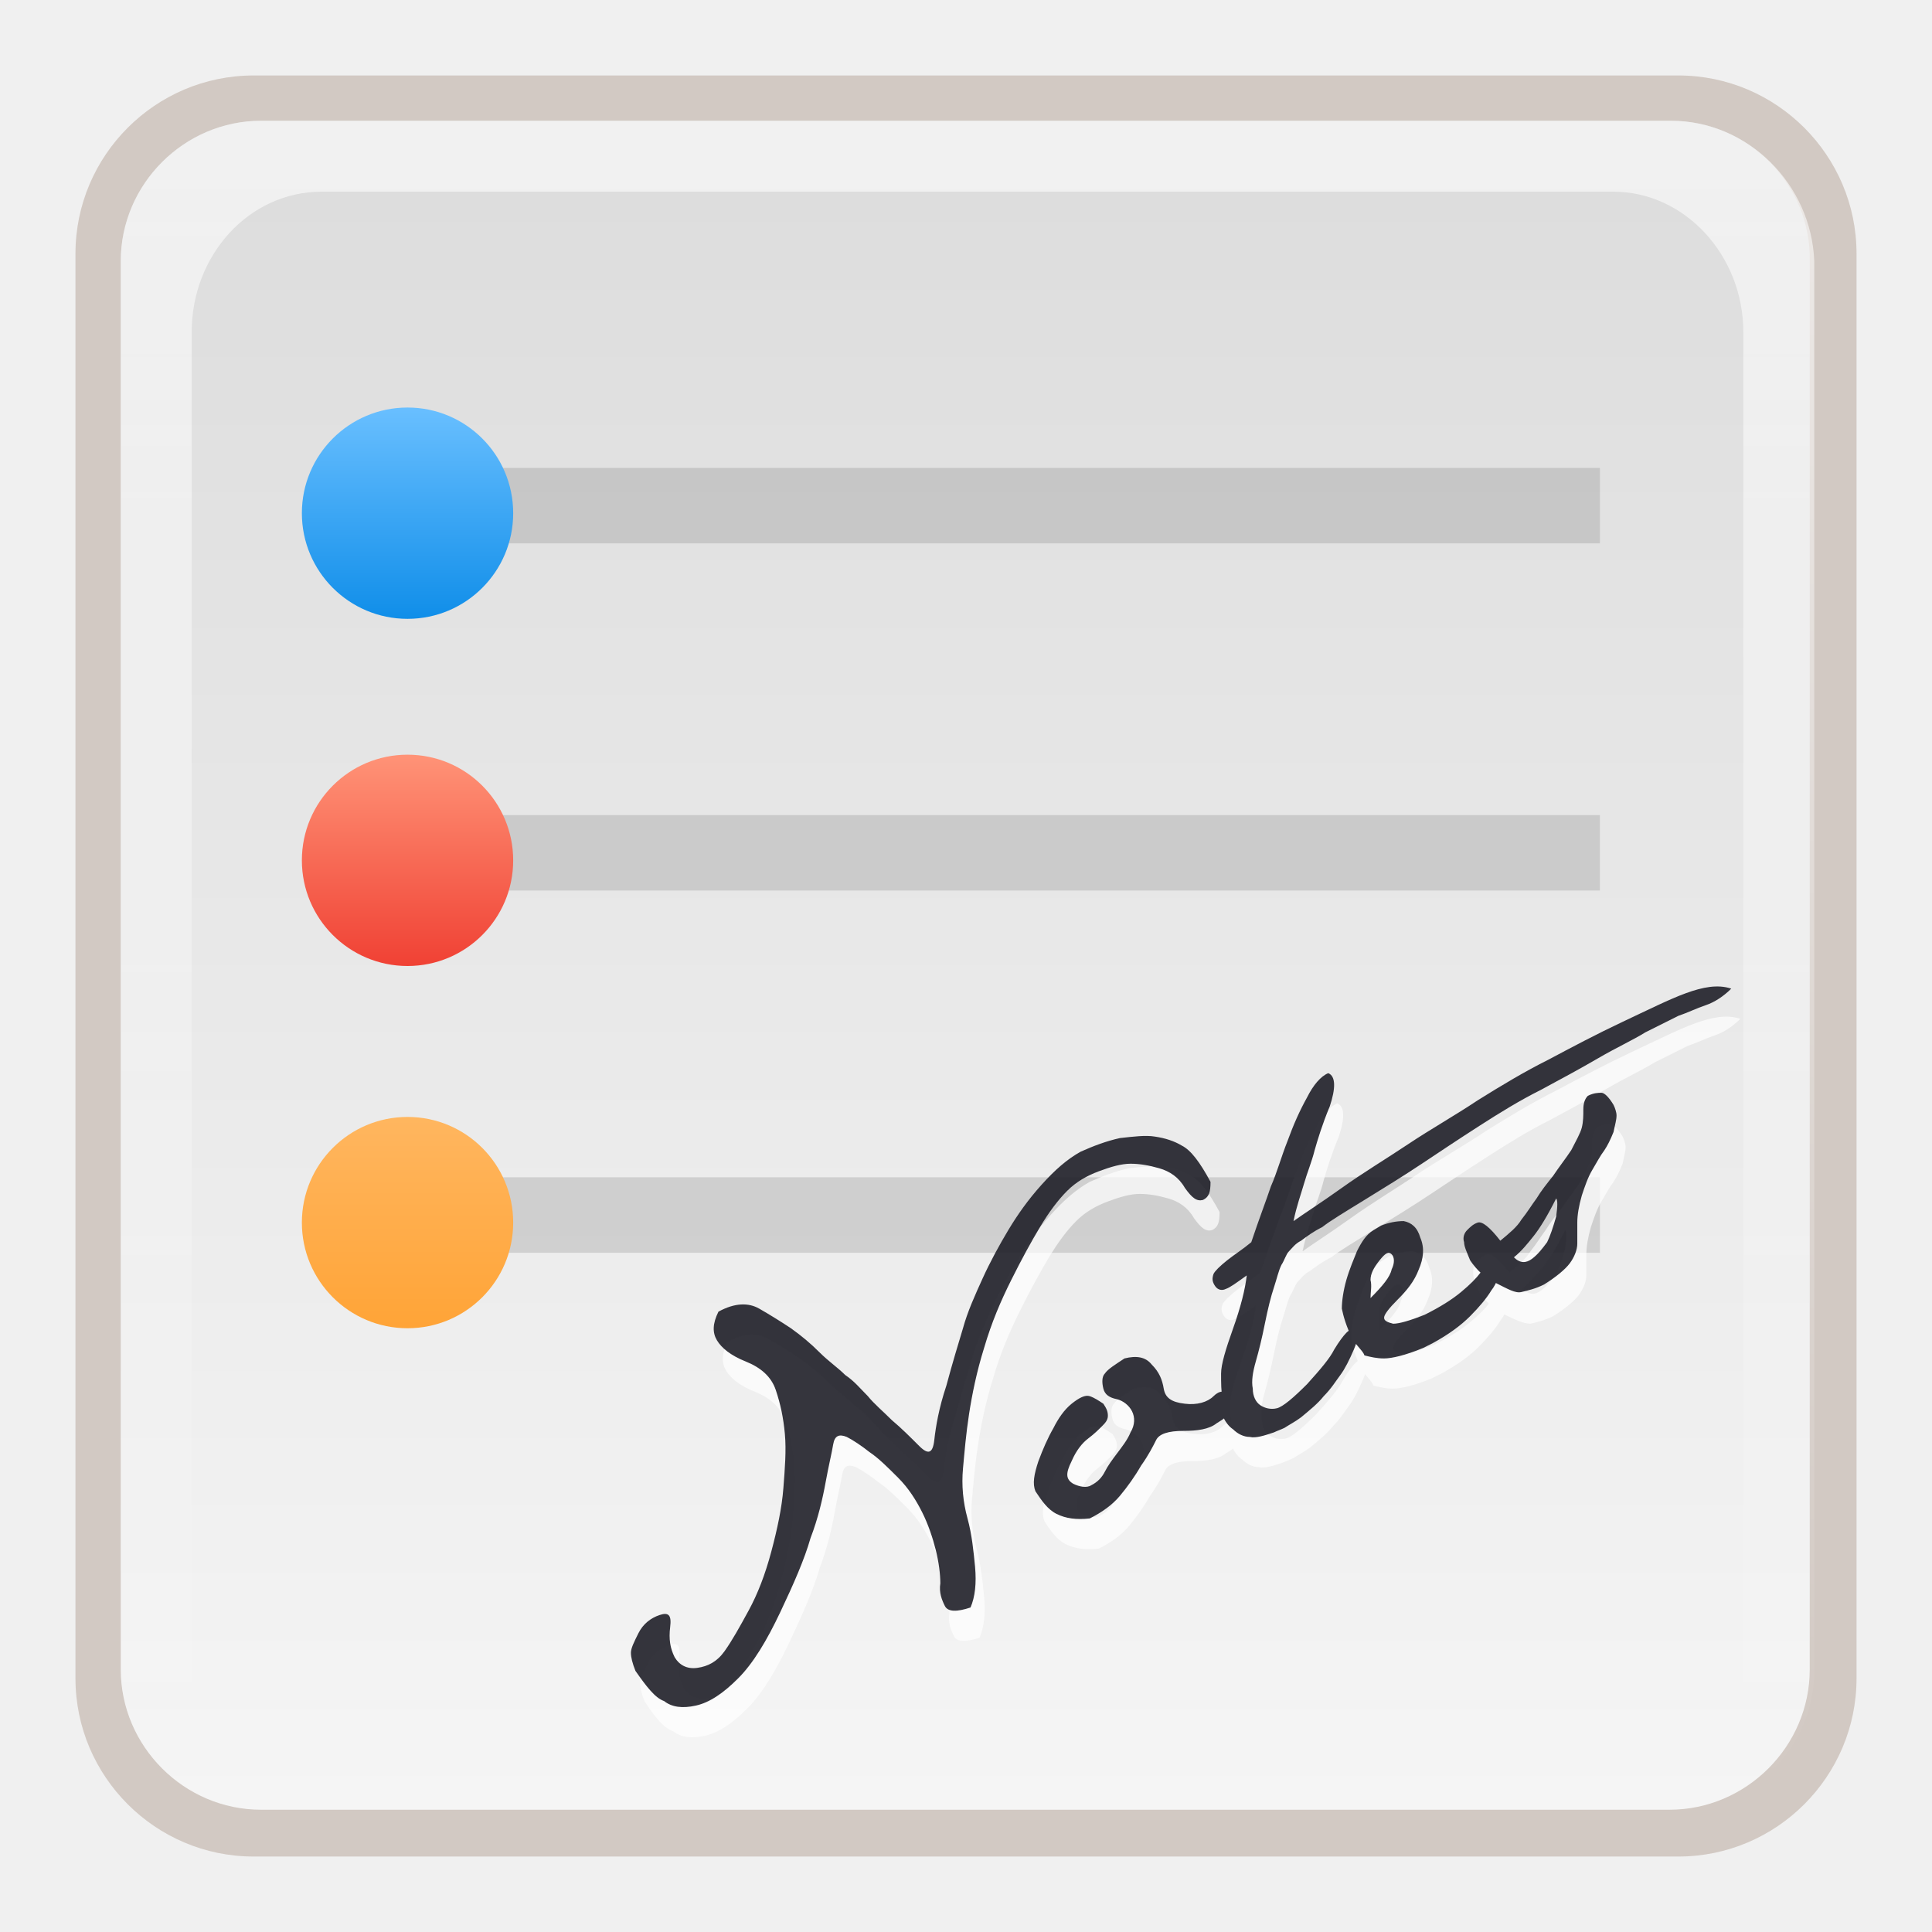
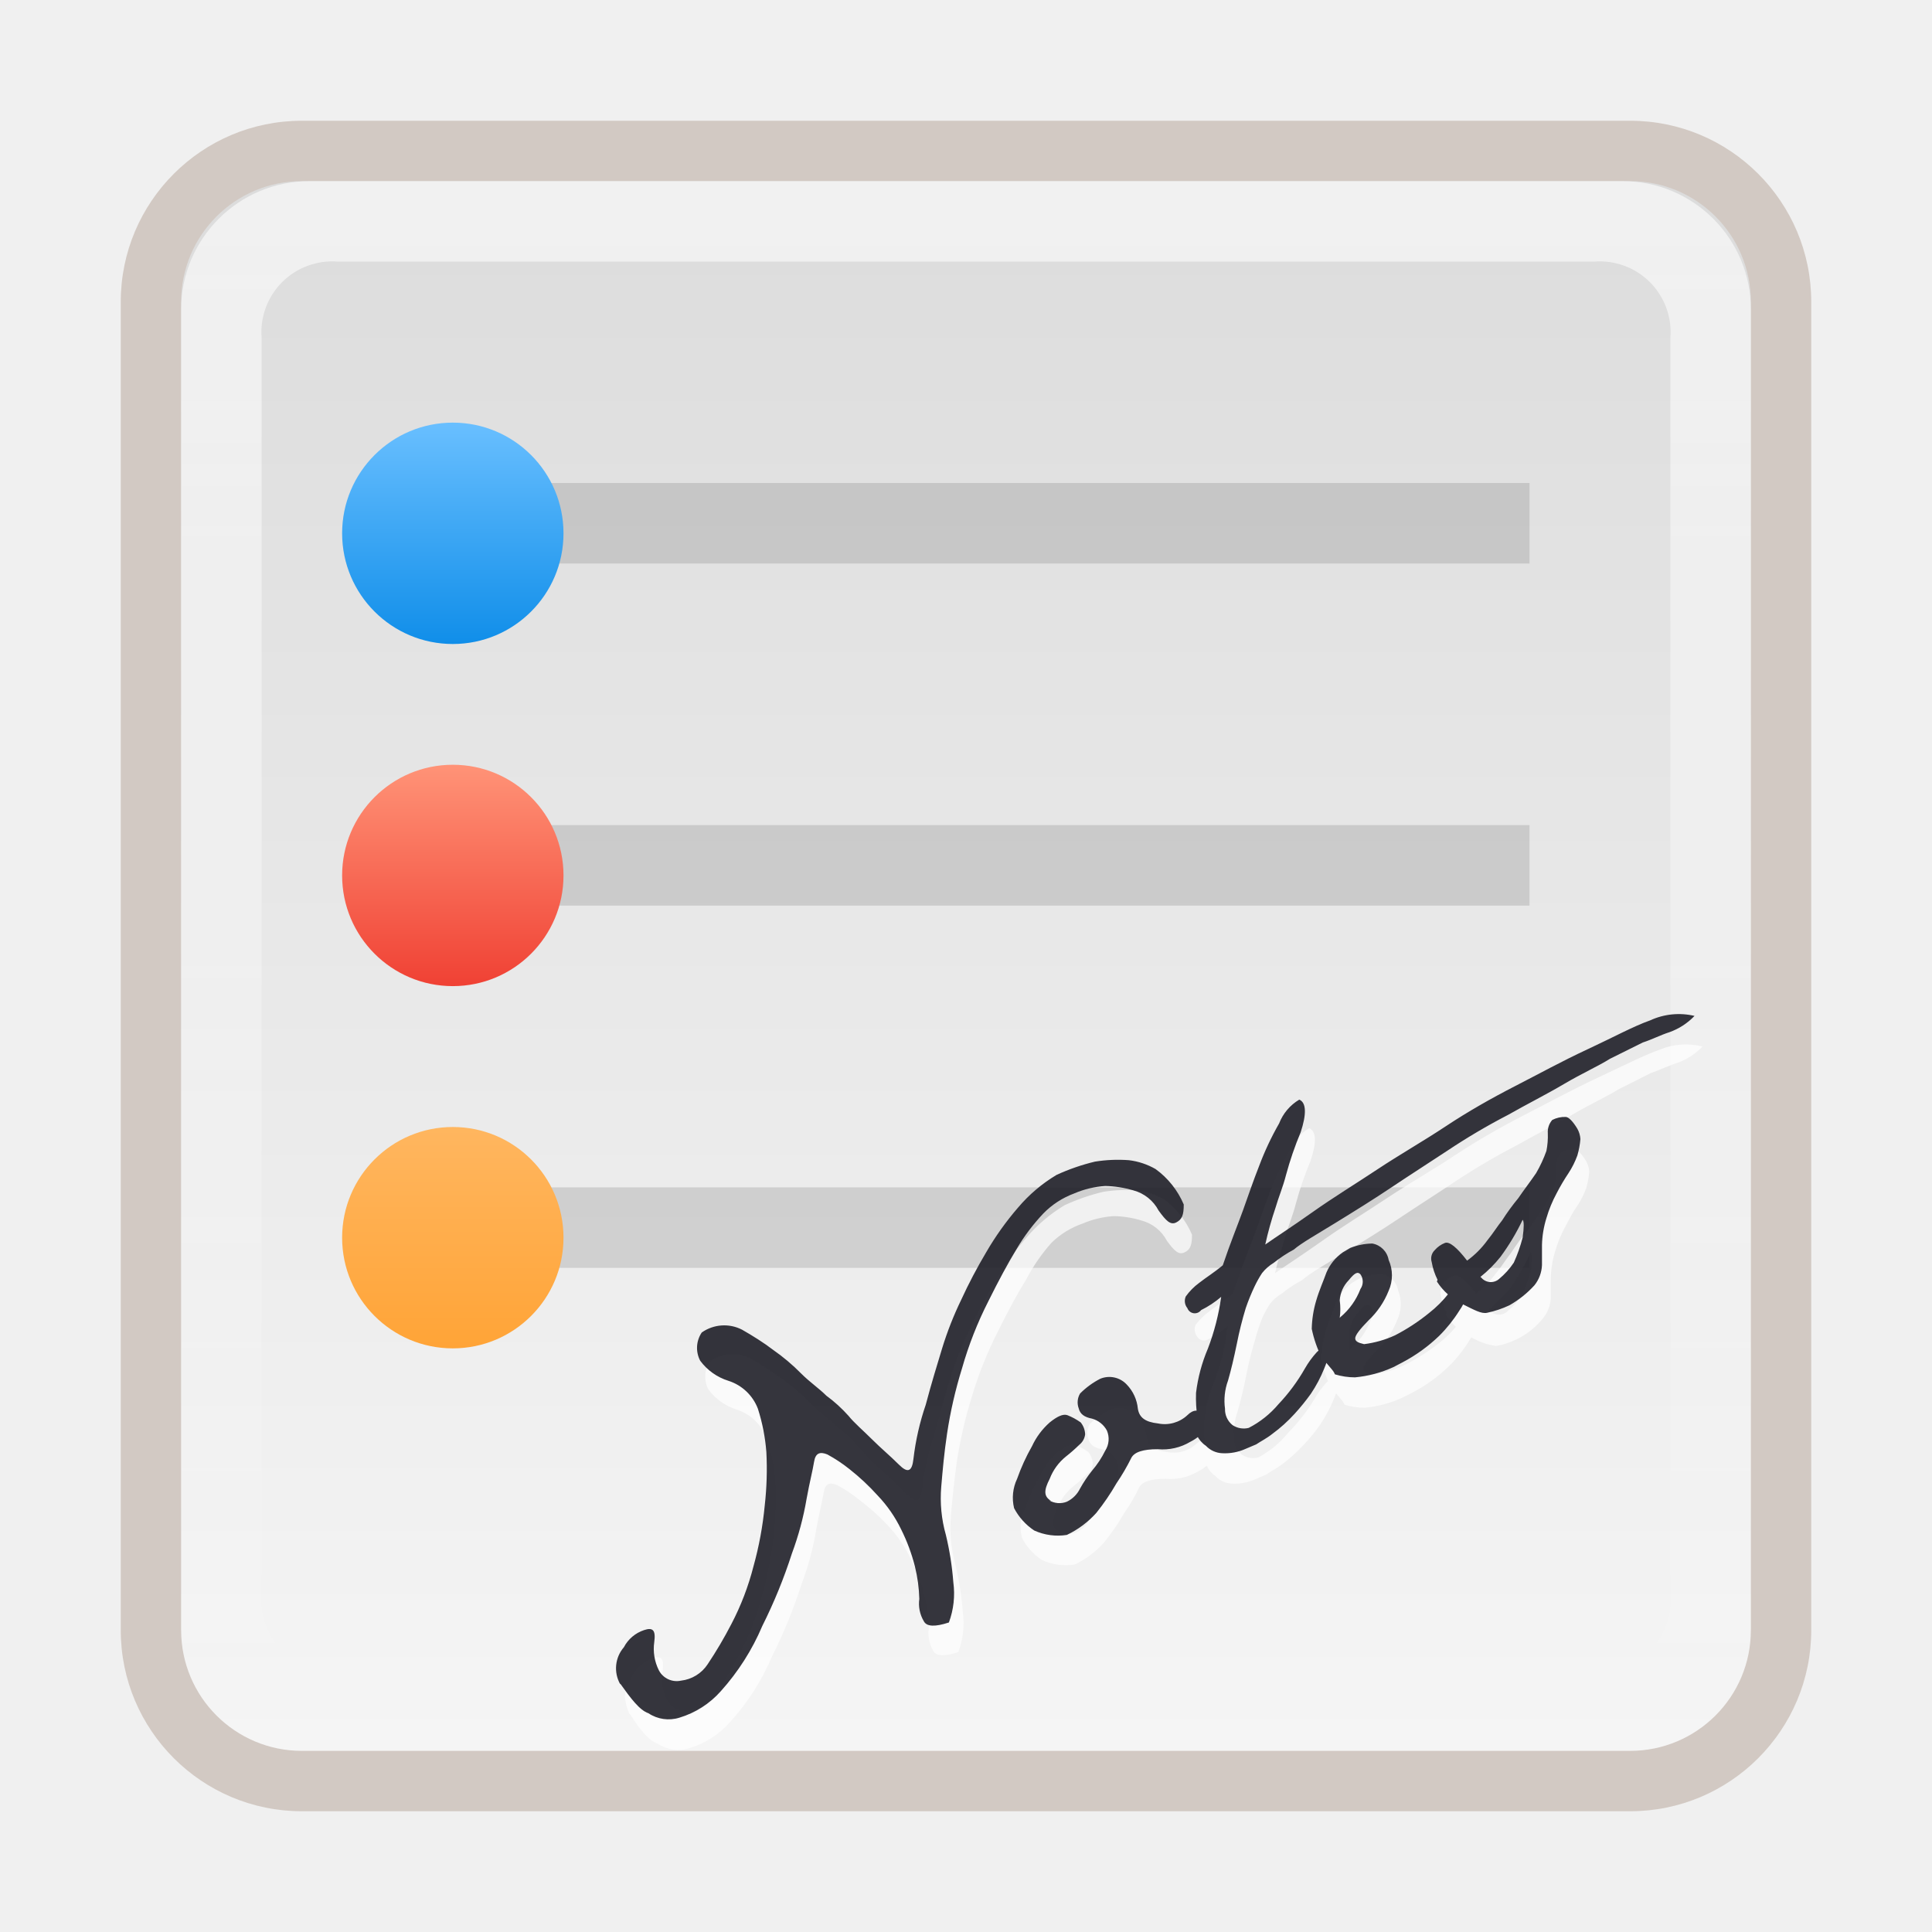
- <svg xmlns="http://www.w3.org/2000/svg" version="1.1" id="图层_1" x="0px" y="0px" viewBox="0 0 128 128" style="enable-background:new 0 0 128 128;" xml:space="preserve">
-   <style type="text/css">
- 	.st0{opacity:0.2;fill:#5B2D0E;enable-background:new    ;}
- 	.st1{fill:url(#SVGID_1_);}
- 	.st2{opacity:0.6;fill:url(#SVGID_2_);enable-background:new    ;}
- 	.st3{opacity:0.4;}
- 	.st4{opacity:0.5;fill:#595959;enable-background:new    ;}
- 	.st5{opacity:0.7;fill:#FFFFFF;enable-background:new    ;}
- 	.st6{opacity:0.9;fill:#1F1F28;enable-background:new    ;}
- 	.st7{fill:url(#SVGID_3_);}
- 	.st8{fill:url(#SVGID_4_);}
- 	.st9{fill:url(#SVGID_5_);}
- </style>
-   <g>
-     <path class="st0" d="M111.2,5H16.8C10.3,5,5,10.3,5,16.8v94.4c0,6.5,5.3,11.8,11.8,11.8h94.4c6.5,0,11.8-5.3,11.8-11.8V16.8   C123,10.3,117.7,5,111.2,5z" />
-     <g>
-       <linearGradient id="SVGID_1_" gradientUnits="userSpaceOnUse" x1="63.951" y1="8.1" x2="63.951" y2="120" gradientTransform="matrix(1 0 0 -1 0 128)">
-         <stop offset="0" style="stop-color:#F5F5F5" />
-         <stop offset="1" style="stop-color:#DCDCDC" />
-       </linearGradient>
-       <path class="st1" d="M110.7,8H17.3C12.2,8,8,12.2,8,17.3v93.3c0,5.1,4.2,9.3,9.3,9.3h93.3c5.1,0,9.3-4.2,9.3-9.3V17.3    C120,12.2,115.8,8,110.7,8z" />
-       <linearGradient id="SVGID_2_" gradientUnits="userSpaceOnUse" x1="64.1" y1="120" x2="64.1" y2="8.9" gradientTransform="matrix(1 0 0 -1 0 128)">
-         <stop offset="0" style="stop-color:#FFFFFF" />
-         <stop offset="1" style="stop-color:#FFFFFF;stop-opacity:0" />
-       </linearGradient>
-       <path class="st2" d="M110.7,8H17.3C12.2,8,8,12.2,8,17.3v93.3c0,3.7,2.2,7,5.4,8.4c-0.5-1.2-0.7-2.4-0.7-3.8V22    c0-5.1,3.8-9.3,8.6-9.3h85.6c4.7,0,8.6,4.2,8.6,9.3v93.3c0,1.3-0.3,2.6-0.7,3.8c3.2-1.5,5.4-4.7,5.4-8.4V17.3    C120,12.2,115.8,8,110.7,8z" />
-       <g class="st3">
-         <rect x="26" y="31" class="st4" width="80" height="5" />
-         <rect x="26" y="54" class="st4" width="80" height="5" />
-         <rect x="26" y="78" class="st4" width="80" height="5" />
+ <svg xmlns="http://www.w3.org/2000/svg" viewBox="0 0 96 96">
+   <defs>
+     <style>.cls-1{fill:#5b2d0e;opacity:0.2;}.cls-1,.cls-3,.cls-5,.cls-6,.cls-7{isolation:isolate;}.cls-2{fill:url(#未命名的渐变_22);}.cls-3{opacity:0.6;fill:url(#未命名的渐变_35);}.cls-4{opacity:0.4;}.cls-5{fill:#595959;opacity:0.5;}.cls-6{fill:#fff;opacity:0.7;}.cls-7{fill:#1f1f28;opacity:0.9;}.cls-8{fill:url(#未命名的渐变_29);}.cls-9{fill:url(#未命名的渐变_27);}.cls-10{fill:url(#未命名的渐变_26);}</style>
+     <linearGradient id="未命名的渐变_22" x1="48" y1="35" x2="48" y2="113" gradientTransform="matrix(1, 0, 0, -1, 0, 122)" gradientUnits="userSpaceOnUse">
+       <stop offset="0" stop-color="#f5f5f5" />
+       <stop offset="1" stop-color="#dcdcdc" />
+     </linearGradient>
+     <linearGradient id="未命名的渐变_35" x1="48" y1="9" x2="48" y2="87" gradientUnits="userSpaceOnUse">
+       <stop offset="0" stop-color="#fff" />
+       <stop offset="1" stop-color="#fff" stop-opacity="0" />
+     </linearGradient>
+     <linearGradient id="未命名的渐变_29" x1="22.5" y1="90" x2="22.5" y2="101" gradientTransform="matrix(1, 0, 0, -1, 0, 122)" gradientUnits="userSpaceOnUse">
+       <stop offset="0" stop-color="#108ee9" />
+       <stop offset="1" stop-color="#69bfff" />
+     </linearGradient>
+     <linearGradient id="未命名的渐变_27" x1="22.5" y1="55" x2="22.5" y2="66" gradientTransform="matrix(1, 0, 0, -1, 0, 122)" gradientUnits="userSpaceOnUse">
+       <stop offset="0" stop-color="#ffa437" />
+       <stop offset="1" stop-color="#ffb65f" />
+     </linearGradient>
+     <linearGradient id="未命名的渐变_26" x1="22.5" y1="73" x2="22.5" y2="84" gradientTransform="matrix(1, 0, 0, -1, 0, 122)" gradientUnits="userSpaceOnUse">
+       <stop offset="0" stop-color="#f04134" />
+       <stop offset="1" stop-color="#ff9377" />
+     </linearGradient>
+   </defs>
+   <g id="便签本">
+     <g id="_96" data-name="96">
+       <path class="cls-1" d="M81,6H15a9,9,0,0,0-9,9V81a9,9,0,0,0,9,9H81a9,9,0,0,0,9-9V15A9,9,0,0,0,81,6Z" />
+       <path class="cls-2" d="M81,9H15a6,6,0,0,0-6,6V81a6,6,0,0,0,6,6H81a6,6,0,0,0,6-6V15A6,6,0,0,0,81,9Z" />
+       <path class="cls-3" d="M80.62,9H15.38A6.38,6.38,0,0,0,9,15.38V80.62A6.38,6.38,0,0,0,15.38,87H80.62A6.38,6.38,0,0,0,87,80.62V15.38A6.38,6.38,0,0,0,80.62,9ZM83,79.2A3.52,3.52,0,0,1,79.2,83H16.8A3.52,3.52,0,0,1,13,79.2V16.8A3.52,3.52,0,0,1,16.8,13H79.2A3.52,3.52,0,0,1,83,16.8Z" />
+       <g class="cls-4">
+         <rect class="cls-5" x="21" y="24" width="55" height="4" />
+         <rect class="cls-5" x="21" y="41" width="55" height="4" />
+         <rect class="cls-5" x="21" y="59" width="55" height="4" />
      </g>
-       <g>
-         <path class="st5" d="M42.7,112.7c-0.2-0.5-0.3-0.9-0.3-1.2c0-0.3,0.2-0.7,0.5-1.3c0.3-0.6,0.8-1,1.4-1.2c0.6-0.2,0.8,0,0.7,0.8     s0,1.4,0.3,2c0.3,0.5,0.8,0.8,1.5,0.7c0.7-0.1,1.3-0.4,1.8-1.1s1-1.6,1.6-2.7s1.1-2.4,1.5-3.9s0.7-2.9,0.8-4.2     c0.1-1.3,0.2-2.5,0.1-3.6c-0.1-1.1-0.3-2-0.6-2.9s-1-1.5-2-1.9s-1.6-0.9-1.9-1.4c-0.3-0.5-0.3-1.1,0.1-1.9c1.1-0.6,2-0.6,2.7-0.2     s1.5,0.9,2.1,1.3c0.7,0.5,1.3,1,1.9,1.6c0.6,0.6,1.2,1,1.7,1.5c0.6,0.4,1,0.9,1.5,1.4c0.4,0.5,1,1,1.6,1.6     c0.6,0.5,1.2,1.1,1.8,1.7s0.9,0.5,1-0.4s0.3-2.1,0.8-3.6c0.4-1.5,0.8-2.8,1.1-3.8c0.3-1.1,0.8-2.2,1.3-3.3     c0.5-1.1,1.1-2.2,1.7-3.2s1.3-2,2.2-3c0.9-1,1.7-1.7,2.6-2.2c0.9-0.4,1.7-0.7,2.6-0.9c0.9-0.1,1.7-0.2,2.3-0.1     c0.7,0.1,1.3,0.3,1.8,0.6c0.6,0.3,1.2,1.1,1.9,2.4c0,0.7-0.1,1-0.5,1.2c-0.4,0.1-0.7-0.1-1.2-0.8c-0.4-0.7-1-1.1-1.7-1.3     c-0.7-0.2-1.3-0.3-1.9-0.3s-1.3,0.2-2.1,0.5c-0.8,0.3-1.5,0.7-2.1,1.3c-0.6,0.6-1.2,1.4-1.8,2.4c-0.6,1-1.2,2.1-1.9,3.5     c-0.7,1.4-1.3,2.8-1.8,4.5c-0.5,1.6-0.8,3.1-1,4.4s-0.3,2.5-0.4,3.6s0,2.2,0.3,3.3c0.3,1.1,0.4,2.2,0.5,3.2c0.1,1.1,0,2-0.3,2.7     c-0.9,0.3-1.5,0.3-1.7-0.1s-0.4-0.9-0.3-1.5c0-0.6-0.1-1.4-0.3-2.2c-0.2-0.8-0.5-1.7-0.9-2.5s-0.9-1.6-1.6-2.3     c-0.7-0.7-1.3-1.3-1.9-1.7c-0.5-0.4-1.1-0.8-1.5-1c-0.5-0.2-0.8-0.1-0.9,0.5c-0.1,0.6-0.3,1.4-0.5,2.5s-0.5,2.4-1,3.7     c-0.4,1.4-1.1,3-2,4.9s-1.8,3.4-2.8,4.4s-1.9,1.6-2.8,1.8c-0.9,0.2-1.6,0.1-2.1-0.3C44,114.5,43.4,113.8,42.7,112.7 M71.7,100.3     c0.4,0.2,0.9,0.3,1.2,0.1c0.4-0.2,0.7-0.5,0.9-0.9c0.2-0.4,0.5-0.8,0.8-1.2c0.3-0.4,0.7-0.9,0.9-1.4c0.3-0.5,0.3-1,0.1-1.4     c-0.2-0.4-0.6-0.7-1-0.8c-0.5-0.1-0.8-0.3-0.9-0.7c-0.1-0.4-0.1-0.8,0.1-1c0.2-0.3,0.7-0.6,1.3-1c0.8-0.2,1.4-0.1,1.8,0.4     c0.5,0.5,0.7,1,0.8,1.6c0.1,0.6,0.5,0.9,1.4,1c0.8,0.1,1.5-0.1,1.9-0.5s0.8-0.4,1.1,0c0.2,0.5,0.2,0.9,0.1,1     c-0.1,0.2-0.5,0.5-1,0.8c-0.5,0.4-1.3,0.5-2.2,0.5c-1,0-1.6,0.2-1.8,0.6c-0.2,0.4-0.5,1-1,1.7c-0.4,0.7-0.9,1.4-1.4,2     s-1.2,1.1-2,1.5c-0.9,0.1-1.6,0-2.2-0.3s-1-0.9-1.4-1.5c-0.2-0.5-0.1-1.1,0.2-2c0.3-0.8,0.6-1.5,1-2.2c0.3-0.6,0.7-1.2,1.2-1.6     s0.9-0.6,1.2-0.5c0.3,0.1,0.6,0.3,0.9,0.5c0.2,0.3,0.3,0.5,0.3,0.8s-0.2,0.5-0.4,0.7c-0.2,0.2-0.5,0.5-0.9,0.8s-0.8,0.8-1.1,1.5     S71.2,100.1,71.7,100.3 M81.6,94.7c-0.1-0.5-0.1-1.1-0.1-1.7s0.3-1.6,0.8-3s0.8-2.6,0.9-3.5c-0.7,0.5-1.1,0.8-1.4,0.9     c-0.2,0.1-0.5,0.1-0.7-0.2c-0.2-0.3-0.2-0.5-0.1-0.8c0.1-0.2,0.4-0.5,0.9-0.9s1-0.7,1.6-1.2c0.5-1.5,1-2.8,1.3-3.7     c0.4-0.9,0.7-2,1.1-3c0.4-1.1,0.8-2,1.3-2.9c0.4-0.8,0.9-1.4,1.4-1.6c0.5,0.2,0.5,1,0.1,2.2c-0.5,1.2-0.8,2.2-1,2.9     c-0.2,0.8-0.5,1.5-0.7,2.2s-0.5,1.5-0.7,2.5c0.7-0.5,1.8-1.2,3.2-2.2c1.4-1,2.9-1.9,4.4-2.9s3.1-1.9,4.6-2.9     c1.6-1,3.1-1.9,4.7-2.7c1.5-0.8,3.2-1.7,4.9-2.5c1.7-0.8,3.1-1.5,4.2-1.9s2.1-0.6,3-0.3c-0.5,0.5-1.1,0.9-1.7,1.1     s-1.2,0.5-1.8,0.7c-0.6,0.3-1.4,0.7-2.2,1.1c-0.8,0.5-1.9,1-3.1,1.7s-2.5,1.4-3.8,2.1c-1.4,0.7-2.7,1.5-4.1,2.4s-2.6,1.7-3.8,2.5     c-1.2,0.8-2.5,1.6-3.8,2.4s-2.3,1.4-2.8,1.8c-0.6,0.3-1,0.6-1.4,0.9c-0.4,0.2-0.6,0.5-0.8,0.7c-0.2,0.2-0.3,0.6-0.5,0.9     c-0.2,0.4-0.3,0.9-0.5,1.5s-0.4,1.4-0.6,2.4s-0.4,1.8-0.6,2.5s-0.3,1.3-0.2,1.8c0,0.5,0.2,0.9,0.5,1.1s0.7,0.3,1.1,0.2     c0.4-0.1,1.1-0.7,2-1.6c0.9-1,1.5-1.7,1.8-2.3c0.3-0.5,0.6-0.9,0.8-1.1c0.2-0.2,0.4-0.3,0.6-0.1c0.2,0.1,0.2,0.5-0.1,1.2     c-0.3,0.7-0.6,1.3-0.9,1.7c-0.3,0.4-0.6,0.9-1.1,1.4c-0.4,0.5-0.9,0.9-1.5,1.4c-0.4,0.3-0.8,0.5-1.1,0.7     c-0.2,0.1-0.5,0.2-0.7,0.3c-0.6,0.2-1.2,0.4-1.6,0.3c-0.4,0-0.8-0.2-1.1-0.5c-0.3-0.2-0.5-0.5-0.6-0.7c0,0,0,0,0-0.1     C81.7,95.6,81.6,95.2,81.6,94.7 M91.4,88.1c0.8-0.8,1.3-1.4,1.4-1.9c0.2-0.4,0.2-0.8,0-1s-0.4-0.1-0.8,0.4s-0.6,0.9-0.6,1.3     S91.4,87.7,91.4,88.1 M90.2,90.7c-0.4-0.8-0.6-1.5-0.7-2c0-0.5,0.1-1.2,0.3-1.9c0.2-0.7,0.5-1.4,0.7-1.9c0.3-0.6,0.6-1.1,1.1-1.4     l0.5-0.3c0.5-0.2,1-0.3,1.5-0.3c0.5,0.1,0.9,0.4,1.1,1.1c0.3,0.7,0.2,1.4-0.1,2.1c-0.3,0.8-0.8,1.4-1.4,2s-0.9,1-0.9,1.2     s0.2,0.3,0.6,0.4c0.4,0,1.1-0.2,2.1-0.6c1-0.5,1.8-1,2.4-1.5s1-0.9,1.3-1.3s0.5-0.7,0.7-0.9c0.2-0.2,0.4-0.2,0.7,0.1     c-0.1,0.8-0.3,1.5-0.7,2c-0.3,0.5-0.8,1.1-1.4,1.7s-1.4,1.2-2.5,1.8l-0.6,0.3c-1.2,0.5-2.1,0.7-2.6,0.7s-0.9-0.1-1.3-0.2     C90.9,91.5,90.5,91.2,90.2,90.7 M100.9,85.4c0.4,0.4,0.8,0.4,1.2,0.1c0.4-0.3,0.7-0.7,1-1.1c0.2-0.4,0.4-1,0.6-1.7     c0.1-0.7,0.1-1.1,0-1.2c-0.6,1.2-1.1,2-1.5,2.5C101.8,84.4,101.4,84.9,100.9,85.4 M98,85.6c-0.2-0.5-0.4-0.9-0.4-1.2     s0-0.6,0.2-0.8c0.2-0.2,0.4-0.4,0.7-0.5c0.3-0.1,0.8,0.3,1.5,1.2c0.6-0.5,1.1-0.9,1.4-1.4c0.4-0.5,0.7-1,1-1.4     c0.3-0.5,0.7-1,1.1-1.5c0.4-0.6,0.8-1.1,1.2-1.7c0.3-0.6,0.6-1.1,0.7-1.5s0.1-0.8,0.1-1.2c0-0.4,0.1-0.7,0.3-0.9     c0.4-0.2,0.7-0.2,0.9-0.2c0.2,0,0.5,0.3,0.8,0.8c0.1,0.2,0.2,0.5,0.2,0.7c0,0.3-0.1,0.6-0.2,1.1c-0.2,0.5-0.4,0.9-0.6,1.2     c-0.3,0.4-0.5,0.8-0.8,1.3s-0.5,1.1-0.7,1.7c-0.2,0.7-0.3,1.3-0.3,1.8s0,1,0,1.4s-0.2,0.9-0.5,1.3s-0.9,0.9-1.7,1.4     c-0.6,0.3-1.1,0.4-1.5,0.5c-0.4,0-0.9-0.2-1.7-0.6C98.9,86.7,98.4,86.2,98,85.6" />
-         <path class="st6" d="M42.1,110.7c-0.2-0.5-0.3-0.9-0.3-1.2c0-0.3,0.2-0.7,0.5-1.3c0.3-0.6,0.8-1,1.4-1.2c0.6-0.2,0.8,0,0.7,0.8     s0,1.4,0.3,2c0.3,0.5,0.8,0.8,1.5,0.7c0.7-0.1,1.3-0.4,1.8-1.1s1-1.6,1.6-2.7s1.1-2.4,1.5-3.9s0.7-2.9,0.8-4.2     c0.1-1.3,0.2-2.5,0.1-3.6c-0.1-1.1-0.3-2-0.6-2.9s-1-1.5-2-1.9s-1.6-0.9-1.9-1.4c-0.3-0.5-0.3-1.1,0.1-1.9c1.1-0.6,2-0.6,2.7-0.2     s1.5,0.9,2.1,1.3c0.7,0.5,1.3,1,1.9,1.6c0.6,0.6,1.2,1,1.7,1.5c0.6,0.4,1,0.9,1.5,1.4c0.4,0.5,1,1,1.6,1.6     c0.6,0.5,1.2,1.1,1.8,1.7s0.9,0.5,1-0.4s0.3-2.1,0.8-3.6c0.4-1.5,0.8-2.8,1.1-3.8c0.3-1.1,0.8-2.2,1.3-3.3     c0.5-1.1,1.1-2.2,1.7-3.2s1.3-2,2.2-3c0.9-1,1.7-1.7,2.6-2.2c0.9-0.4,1.7-0.7,2.6-0.9c0.9-0.1,1.7-0.2,2.3-0.1     c0.7,0.1,1.3,0.3,1.8,0.6c0.6,0.3,1.2,1.1,1.9,2.4c0,0.7-0.1,1-0.5,1.2c-0.4,0.1-0.7-0.1-1.2-0.8c-0.4-0.7-1-1.1-1.7-1.3     c-0.7-0.2-1.3-0.3-1.9-0.3s-1.3,0.2-2.1,0.5c-0.8,0.3-1.5,0.7-2.1,1.3c-0.6,0.6-1.2,1.4-1.8,2.4c-0.6,1-1.2,2.1-1.9,3.5     c-0.7,1.4-1.3,2.8-1.8,4.5c-0.5,1.6-0.8,3.1-1,4.4c-0.2,1.3-0.3,2.5-0.4,3.6c-0.1,1.1,0,2.2,0.3,3.3c0.3,1.1,0.4,2.2,0.5,3.2     c0.1,1.1,0,2-0.3,2.7c-0.9,0.3-1.5,0.3-1.7-0.1s-0.4-0.9-0.3-1.5c0-0.6-0.1-1.4-0.3-2.2c-0.2-0.8-0.5-1.7-0.9-2.5     s-0.9-1.6-1.6-2.3c-0.7-0.7-1.3-1.3-1.9-1.7c-0.5-0.4-1.1-0.8-1.5-1c-0.5-0.2-0.8-0.1-0.9,0.5c-0.1,0.6-0.3,1.4-0.5,2.5     s-0.5,2.4-1,3.7c-0.4,1.4-1.1,3-2,4.9s-1.8,3.4-2.8,4.4s-1.9,1.6-2.8,1.8c-0.9,0.2-1.6,0.1-2.1-0.3     C43.4,112.5,42.8,111.7,42.1,110.7 M71.1,98.3c0.4,0.2,0.9,0.3,1.2,0.1c0.4-0.2,0.7-0.5,0.9-0.9c0.2-0.4,0.5-0.8,0.8-1.2     c0.3-0.4,0.7-0.9,0.9-1.4c0.3-0.5,0.3-1,0.1-1.4c-0.2-0.4-0.6-0.7-1-0.8c-0.5-0.1-0.8-0.3-0.9-0.7c-0.1-0.4-0.1-0.8,0.1-1     c0.2-0.3,0.7-0.6,1.3-1c0.8-0.2,1.4-0.1,1.8,0.4c0.5,0.5,0.7,1,0.8,1.6c0.1,0.6,0.5,0.9,1.4,1c0.8,0.1,1.5-0.1,1.9-0.5     s0.8-0.4,1.1,0c0.2,0.5,0.2,0.9,0.1,1c-0.1,0.2-0.5,0.5-1,0.8c-0.5,0.4-1.3,0.5-2.2,0.5c-1,0-1.6,0.2-1.8,0.6     c-0.2,0.4-0.5,1-1,1.7c-0.4,0.7-0.9,1.4-1.4,2s-1.2,1.1-2,1.5c-0.9,0.1-1.6,0-2.2-0.3s-1-0.9-1.4-1.5c-0.2-0.5-0.1-1.1,0.2-2     c0.3-0.8,0.6-1.5,1-2.2c0.3-0.6,0.7-1.2,1.2-1.6s0.9-0.6,1.2-0.5c0.3,0.1,0.6,0.3,0.9,0.5c0.2,0.3,0.3,0.5,0.3,0.8     s-0.2,0.5-0.4,0.7c-0.2,0.2-0.5,0.5-0.9,0.8s-0.8,0.8-1.1,1.5C70.6,97.6,70.6,98,71.1,98.3 M81,92.7c-0.1-0.5-0.1-1.1-0.1-1.7     s0.3-1.6,0.8-3s0.8-2.6,0.9-3.5c-0.7,0.5-1.1,0.8-1.4,0.9c-0.2,0.1-0.5,0.1-0.7-0.2c-0.2-0.3-0.2-0.5-0.1-0.8     c0.1-0.2,0.4-0.5,0.9-0.9s1-0.7,1.6-1.2c0.5-1.5,1-2.8,1.3-3.7c0.4-0.9,0.7-2,1.1-3c0.4-1.1,0.8-2,1.3-2.9     c0.4-0.8,0.9-1.4,1.4-1.6c0.5,0.2,0.5,1,0.1,2.2c-0.5,1.2-0.8,2.2-1,2.9c-0.2,0.8-0.5,1.5-0.7,2.2s-0.5,1.5-0.7,2.5     c0.7-0.5,1.8-1.2,3.2-2.2c1.4-1,2.9-1.9,4.4-2.9s3.1-1.9,4.6-2.9c1.6-1,3.1-1.9,4.7-2.7c1.5-0.8,3.2-1.7,4.9-2.5     c1.7-0.8,3.1-1.5,4.2-1.9s2.1-0.6,3-0.3c-0.5,0.5-1.1,0.9-1.7,1.1s-1.2,0.5-1.8,0.7c-0.6,0.3-1.4,0.7-2.2,1.1     c-0.8,0.5-1.9,1-3.1,1.7s-2.5,1.4-3.8,2.1c-1.4,0.7-2.7,1.5-4.1,2.4s-2.6,1.7-3.8,2.5c-1.2,0.8-2.5,1.6-3.8,2.4s-2.3,1.4-2.8,1.8     c-0.6,0.3-1,0.6-1.4,0.9c-0.4,0.2-0.6,0.5-0.8,0.7c-0.2,0.2-0.3,0.6-0.5,0.9c-0.2,0.4-0.3,0.9-0.5,1.5s-0.4,1.4-0.6,2.4     s-0.4,1.8-0.6,2.5S82.9,91.5,83,92c0,0.5,0.2,0.9,0.5,1.1s0.7,0.3,1.1,0.2c0.4-0.1,1.1-0.7,2-1.6c0.9-1,1.5-1.7,1.8-2.3     c0.3-0.5,0.6-0.9,0.8-1.1c0.2-0.2,0.4-0.3,0.6-0.1c0.2,0.1,0.2,0.5-0.1,1.2c-0.3,0.7-0.6,1.3-0.9,1.7c-0.3,0.4-0.6,0.9-1.1,1.4     c-0.4,0.5-0.9,0.9-1.5,1.4c-0.4,0.3-0.8,0.5-1.1,0.7c-0.2,0.1-0.5,0.2-0.7,0.3c-0.6,0.2-1.2,0.4-1.6,0.3c-0.4,0-0.8-0.2-1.1-0.5     c-0.3-0.2-0.5-0.5-0.6-0.7c0,0,0,0,0-0.1C81.2,93.6,81.1,93.2,81,92.7 M90.8,86c0.8-0.8,1.3-1.4,1.4-1.9c0.2-0.4,0.2-0.8,0-1     s-0.4-0.1-0.8,0.4s-0.6,0.9-0.6,1.3C90.9,85.2,90.8,85.6,90.8,86 M89.6,88.7c-0.4-0.8-0.6-1.5-0.7-2c0-0.5,0.1-1.2,0.3-1.9     c0.2-0.7,0.5-1.4,0.7-1.9c0.3-0.6,0.6-1.1,1.1-1.4l0.5-0.3c0.5-0.2,1-0.3,1.5-0.3c0.5,0.1,0.9,0.4,1.1,1.1     c0.3,0.7,0.2,1.4-0.1,2.1c-0.3,0.8-0.8,1.4-1.4,2s-0.9,1-0.9,1.2s0.2,0.3,0.6,0.4c0.4,0,1.1-0.2,2.1-0.6c1-0.5,1.8-1,2.4-1.5     s1-0.9,1.3-1.3s0.5-0.7,0.7-0.9c0.2-0.2,0.4-0.2,0.7,0.1c-0.1,0.8-0.3,1.5-0.7,2c-0.3,0.5-0.8,1.1-1.4,1.7S96,88.4,94.9,89     l-0.6,0.3c-1.2,0.5-2.1,0.7-2.6,0.7s-0.9-0.1-1.3-0.2C90.3,89.5,89.9,89.2,89.6,88.7 M100.3,83.3c0.4,0.4,0.8,0.4,1.2,0.1     c0.4-0.3,0.7-0.7,1-1.1c0.2-0.4,0.4-1,0.6-1.7c0.1-0.7,0.1-1.1,0-1.2c-0.6,1.2-1.1,2-1.5,2.5C101.2,82.4,100.8,82.9,100.3,83.3      M97.4,83.5C97.2,83,97,82.6,97,82.3c-0.1-0.3,0-0.6,0.2-0.8c0.2-0.2,0.4-0.4,0.7-0.5c0.3-0.1,0.8,0.3,1.5,1.2     c0.6-0.5,1.1-0.9,1.4-1.4c0.4-0.5,0.7-1,1-1.4c0.3-0.5,0.7-1,1.1-1.5c0.4-0.6,0.8-1.1,1.2-1.7c0.3-0.6,0.6-1.1,0.7-1.5     s0.1-0.8,0.1-1.2c0-0.4,0.1-0.7,0.3-0.9c0.4-0.2,0.7-0.2,0.9-0.2c0.2,0,0.5,0.3,0.8,0.8c0.1,0.2,0.2,0.5,0.2,0.7     c0,0.3-0.1,0.6-0.2,1.1c-0.2,0.5-0.4,0.9-0.6,1.2c-0.3,0.4-0.5,0.8-0.8,1.3s-0.5,1.1-0.7,1.7c-0.2,0.7-0.3,1.3-0.3,1.8s0,1,0,1.4     s-0.2,0.9-0.5,1.3s-0.9,0.9-1.7,1.4c-0.6,0.3-1.1,0.4-1.5,0.5s-0.9-0.2-1.7-0.6C98.4,84.7,97.8,84.1,97.4,83.5" />
-       </g>
-       <linearGradient id="SVGID_3_" gradientUnits="userSpaceOnUse" x1="27" y1="87" x2="27" y2="101" gradientTransform="matrix(1 0 0 -1 0 128)">
-         <stop offset="0" style="stop-color:#108EE9" />
-         <stop offset="1" style="stop-color:#69BFFF" />
-       </linearGradient>
-       <circle class="st7" cx="27" cy="34" r="7" />
-       <linearGradient id="SVGID_4_" gradientUnits="userSpaceOnUse" x1="27" y1="40" x2="27" y2="54" gradientTransform="matrix(1 0 0 -1 0 128)">
-         <stop offset="0" style="stop-color:#FFA437" />
-         <stop offset="1" style="stop-color:#FFB65F" />
-       </linearGradient>
-       <circle class="st8" cx="27" cy="81" r="7" />
-       <linearGradient id="SVGID_5_" gradientUnits="userSpaceOnUse" x1="27" y1="64" x2="27" y2="78" gradientTransform="matrix(1 0 0 -1 0 128)">
-         <stop offset="0" style="stop-color:#F04134" />
-         <stop offset="1" style="stop-color:#FF9377" />
-       </linearGradient>
-       <circle class="st9" cx="27" cy="57" r="7" />
+       <path class="cls-6" d="M31.27,85.16a2.48,2.48,0,0,1-.22-.88,2.63,2.63,0,0,1,.36-1,1.75,1.75,0,0,1,1-.88c.44-.15.59,0,.52.59a2.37,2.37,0,0,0,.22,1.47,1,1,0,0,0,1.1.51,1.83,1.83,0,0,0,1.32-.81,18.8,18.8,0,0,0,1.18-2,13.23,13.23,0,0,0,1.1-2.87,18.41,18.41,0,0,0,.59-3.08,17.22,17.22,0,0,0,.07-2.65,8.92,8.92,0,0,0-.44-2.13,2.32,2.32,0,0,0-1.47-1.39,2.82,2.82,0,0,1-1.4-1,1.37,1.37,0,0,1,.08-1.4,2,2,0,0,1,2-.15c.51.3,1.1.67,1.54,1a9.93,9.93,0,0,1,1.4,1.18c.44.44.88.73,1.25,1.1a7.14,7.14,0,0,1,1.1,1A16.4,16.4,0,0,0,43.76,73c.44.37.88.81,1.32,1.25s.66.37.73-.29a12.9,12.9,0,0,1,.59-2.65c.29-1.1.59-2.06.81-2.79a16.84,16.84,0,0,1,.95-2.42,25.14,25.14,0,0,1,1.25-2.36A14.06,14.06,0,0,1,51,61.5a7.63,7.63,0,0,1,1.91-1.62,10.31,10.31,0,0,1,1.91-.66,7.24,7.24,0,0,1,1.69-.07,3.49,3.49,0,0,1,1.32.44,4.2,4.2,0,0,1,1.4,1.76c0,.52-.08.74-.37.88s-.51-.07-.88-.58a2,2,0,0,0-1.25-1,4.89,4.89,0,0,0-1.4-.22,4.67,4.67,0,0,0-1.54.37,4.15,4.15,0,0,0-1.54.95A9,9,0,0,0,51,63.56c-.45.73-.89,1.54-1.4,2.57a19.41,19.41,0,0,0-1.32,3.3,22.2,22.2,0,0,0-.74,3.24c-.14,1-.22,1.83-.29,2.64a6.92,6.92,0,0,0,.22,2.43,14.64,14.64,0,0,1,.37,2.35,4.14,4.14,0,0,1-.22,2c-.67.22-1.11.22-1.25-.07a1.7,1.7,0,0,1-.22-1.1,7.49,7.49,0,0,0-.22-1.62,9.09,9.09,0,0,0-.67-1.84,6.58,6.58,0,0,0-1.17-1.69,10.63,10.63,0,0,0-1.4-1.25,6.94,6.94,0,0,0-1.1-.73c-.37-.15-.59-.07-.66.37s-.22,1-.37,1.83a14.22,14.22,0,0,1-.73,2.72,25.39,25.39,0,0,1-1.47,3.6,11.4,11.4,0,0,1-2.06,3.23,4.36,4.36,0,0,1-2.06,1.33,1.8,1.8,0,0,1-1.54-.22c-.44-.15-.88-.66-1.39-1.47m21.3-9.11a1,1,0,0,0,.88.07,1.41,1.41,0,0,0,.66-.66,6.44,6.44,0,0,1,.59-.88,4.76,4.76,0,0,0,.66-1,1.07,1.07,0,0,0,.08-1,1.21,1.21,0,0,0-.74-.59c-.36-.07-.59-.22-.66-.51a.85.85,0,0,1,.07-.74,4,4,0,0,1,1-.73,1.18,1.18,0,0,1,1.32.29A2,2,0,0,1,57,71.42c.07.44.37.66,1,.73a1.65,1.65,0,0,0,1.39-.36c.3-.3.59-.3.81,0s.15.66.08.73a2.29,2.29,0,0,1-.74.59,2.66,2.66,0,0,1-1.61.37c-.74,0-1.18.14-1.33.44a8.25,8.25,0,0,1-.73,1.25,10.93,10.93,0,0,1-1,1.46,4.53,4.53,0,0,1-1.47,1.11,2.85,2.85,0,0,1-1.62-.22,2.89,2.89,0,0,1-1-1.11,2.15,2.15,0,0,1,.14-1.47,10.29,10.29,0,0,1,.74-1.61,3.58,3.58,0,0,1,.88-1.18c.37-.29.66-.44.88-.36a3.07,3.07,0,0,1,.66.36,1,1,0,0,1,.22.59.78.78,0,0,1-.29.52,7.82,7.82,0,0,1-.66.58,2.65,2.65,0,0,0-.81,1.1c-.22.52-.3,1,.07,1.11m7.28-4.12a6.16,6.16,0,0,1-.08-1.25,8.09,8.09,0,0,1,.59-2.2A11.68,11.68,0,0,0,61,65.91a4.89,4.89,0,0,1-1,.66.39.39,0,0,1-.51-.15.58.58,0,0,1-.08-.59,3.1,3.1,0,0,1,.67-.66c.36-.29.73-.51,1.17-.88.37-1.1.74-2.06,1-2.72s.51-1.47.8-2.2a14.51,14.51,0,0,1,1-2.13,2.37,2.37,0,0,1,1-1.18c.37.15.37.74.07,1.62a17,17,0,0,0-.73,2.13c-.15.59-.37,1.1-.52,1.62s-.36,1.1-.51,1.83c.51-.36,1.32-.88,2.35-1.61s2.13-1.4,3.23-2.13,2.28-1.4,3.38-2.13,2.28-1.4,3.45-2,2.36-1.25,3.6-1.83,2.28-1.11,3.09-1.4A3.39,3.39,0,0,1,84.6,52a3.25,3.25,0,0,1-1.24.81c-.45.14-.89.36-1.33.51l-1.61.81c-.59.37-1.4.73-2.28,1.25s-1.84,1-2.79,1.54a32.21,32.21,0,0,0-3,1.76c-1,.67-1.92,1.25-2.8,1.84s-1.83,1.18-2.79,1.76-1.69,1-2.06,1.33a6,6,0,0,0-1,.66,2.08,2.08,0,0,0-.59.51,5.56,5.56,0,0,0-.37.66,10.24,10.24,0,0,0-.37,1.11,17.15,17.15,0,0,0-.44,1.76c-.14.73-.29,1.32-.44,1.84a2.91,2.91,0,0,0-.15,1.32,1,1,0,0,0,.37.81,1,1,0,0,0,.81.14A4.79,4.79,0,0,0,64,71.2a9.19,9.19,0,0,0,1.32-1.69,4.48,4.48,0,0,1,.59-.81c.15-.15.29-.22.44-.07s.15.36-.07.88a6.75,6.75,0,0,1-.66,1.25,8.31,8.31,0,0,1-.81,1,7.88,7.88,0,0,1-1.1,1c-.3.22-.59.37-.81.52l-.52.22a2.51,2.51,0,0,1-1.17.22,1.18,1.18,0,0,1-.81-.37,1.34,1.34,0,0,1-.44-.51v-.08c0-.22-.07-.51-.07-.88m7.2-4.85a3.37,3.37,0,0,0,1-1.39.65.65,0,0,0,0-.74c-.14-.14-.29-.07-.58.3a1.52,1.52,0,0,0-.44,1v.88M66.16,69a5.73,5.73,0,0,1-.51-1.47,5.27,5.27,0,0,1,.22-1.39c.15-.52.37-1,.51-1.4a2.3,2.3,0,0,1,.81-1l.37-.22a3.08,3.08,0,0,1,1.1-.22,1,1,0,0,1,.81.81,1.88,1.88,0,0,1-.07,1.54,4.08,4.08,0,0,1-1,1.47c-.44.44-.66.74-.66.89s.14.22.44.29a5.15,5.15,0,0,0,1.54-.44,9.83,9.83,0,0,0,1.76-1.1,5.74,5.74,0,0,0,1-1c.22-.29.37-.51.51-.66s.3-.15.52.07a2.89,2.89,0,0,1-.52,1.47,6.54,6.54,0,0,1-1,1.25,7.8,7.8,0,0,1-1.83,1.32l-.44.22a5.67,5.67,0,0,1-1.91.52,3.51,3.51,0,0,1-1-.15c-.07-.22-.37-.44-.59-.81M74,65.1a.62.62,0,0,0,.89.07,4,4,0,0,0,.73-.8,7.32,7.32,0,0,0,.44-1.25c.08-.52.08-.81,0-.89A10.75,10.75,0,0,1,75,64.07c-.29.3-.59.66-1,1m-2.13.15a3.27,3.27,0,0,1-.29-.88.77.77,0,0,1,.15-.59,1.2,1.2,0,0,1,.51-.37c.22-.07.59.22,1.1.88a4.55,4.55,0,0,0,1-1c.3-.36.52-.73.74-1a10.64,10.64,0,0,1,.81-1.1c.29-.44.58-.81.88-1.25a6.27,6.27,0,0,0,.51-1.1,3.74,3.74,0,0,0,.07-.88.94.94,0,0,1,.22-.66,1.35,1.35,0,0,1,.67-.15c.14,0,.36.22.58.59a1.29,1.29,0,0,1,.15.51,4.32,4.32,0,0,1-.15.81,4.22,4.22,0,0,1-.44.88c-.22.3-.36.59-.58,1a6.08,6.08,0,0,0-.52,1.25,4.76,4.76,0,0,0-.22,1.32v1a1.72,1.72,0,0,1-.37,1,3.83,3.83,0,0,1-2.35,1.4,3.25,3.25,0,0,1-1.25-.44,3.15,3.15,0,0,1-1.25-1.1" />
+       <path class="cls-7" d="M30.82,83.69A1.6,1.6,0,0,1,31,81.85,1.75,1.75,0,0,1,32,81c.44-.15.59,0,.51.59A2.38,2.38,0,0,0,32.74,83a1,1,0,0,0,1.1.51,1.83,1.83,0,0,0,1.32-.81,20.69,20.69,0,0,0,1.18-2,13.23,13.23,0,0,0,1.1-2.87A17.38,17.38,0,0,0,38,74.8a16.11,16.11,0,0,0,.08-2.65A9.43,9.43,0,0,0,37.66,70a2.32,2.32,0,0,0-1.47-1.39,2.76,2.76,0,0,1-1.4-1,1.37,1.37,0,0,1,.08-1.4,1.94,1.94,0,0,1,2-.14c.51.29,1.1.66,1.54,1a9.93,9.93,0,0,1,1.4,1.18c.44.44.88.73,1.25,1.1a7.14,7.14,0,0,1,1.1,1c.29.36.73.73,1.17,1.17s.89.81,1.33,1.25.66.37.73-.29A12.9,12.9,0,0,1,46,69.8c.29-1.1.59-2.06.81-2.79a16.84,16.84,0,0,1,.95-2.42A25.14,25.14,0,0,1,49,62.23,14.54,14.54,0,0,1,50.59,60a7.63,7.63,0,0,1,1.91-1.62,10.31,10.31,0,0,1,1.91-.66,7.24,7.24,0,0,1,1.69-.07,3.49,3.49,0,0,1,1.32.44,4.2,4.2,0,0,1,1.4,1.76c0,.52-.08.74-.37.89s-.51-.08-.88-.59a2,2,0,0,0-1.25-1,5.33,5.33,0,0,0-1.4-.22,4.67,4.67,0,0,0-1.54.37,4.15,4.15,0,0,0-1.54,1,9.8,9.8,0,0,0-1.33,1.77c-.44.73-.88,1.54-1.39,2.57A18.42,18.42,0,0,0,47.8,68a21.81,21.81,0,0,0-.74,3.23c-.15,1-.22,1.83-.29,2.64A6.7,6.7,0,0,0,47,76.27a14.82,14.82,0,0,1,.37,2.35,4.14,4.14,0,0,1-.22,2c-.67.22-1.11.22-1.25-.07a1.7,1.7,0,0,1-.22-1.1,7.49,7.49,0,0,0-.22-1.62A9.09,9.09,0,0,0,44.78,76a6.58,6.58,0,0,0-1.17-1.69A11.31,11.31,0,0,0,42.21,73a7.42,7.42,0,0,0-1.1-.73c-.37-.15-.59-.07-.66.37s-.22,1-.37,1.83a15,15,0,0,1-.73,2.72,25.39,25.39,0,0,1-1.47,3.6,11.62,11.62,0,0,1-2.06,3.24,4.46,4.46,0,0,1-2.06,1.32,1.8,1.8,0,0,1-1.54-.22c-.44-.15-.88-.74-1.4-1.47m21.31-9.11a1,1,0,0,0,.88.07,1.41,1.41,0,0,0,.66-.66,6.44,6.44,0,0,1,.59-.88,4.76,4.76,0,0,0,.66-1,1.07,1.07,0,0,0,.08-1,1.21,1.21,0,0,0-.74-.59c-.37-.07-.59-.22-.66-.51a.86.86,0,0,1,.07-.74,4,4,0,0,1,1-.73,1.18,1.18,0,0,1,1.32.29A2,2,0,0,1,56.54,70c.07.44.37.66,1,.73A1.65,1.65,0,0,0,59,70.32c.3-.3.59-.3.81,0s.15.66.08.73a2.29,2.29,0,0,1-.74.59,2.67,2.67,0,0,1-1.62.37c-.73,0-1.17.14-1.32.44a10.43,10.43,0,0,1-.73,1.25,11.72,11.72,0,0,1-1,1.47,4.65,4.65,0,0,1-1.47,1.1,2.85,2.85,0,0,1-1.62-.22,3,3,0,0,1-1-1.11,2.19,2.19,0,0,1,.15-1.46,10,10,0,0,1,.74-1.62,3.58,3.58,0,0,1,.88-1.18c.36-.29.66-.44.88-.36a3.07,3.07,0,0,1,.66.36,1,1,0,0,1,.22.59.78.78,0,0,1-.29.52,7.82,7.82,0,0,1-.66.58,2.62,2.62,0,0,0-.81,1.11c-.3.58-.3.88.07,1.1m7.27-4.12a7,7,0,0,1-.07-1.25,8.09,8.09,0,0,1,.59-2.2,11.68,11.68,0,0,0,.66-2.57,4.89,4.89,0,0,1-1,.66A.39.39,0,0,1,59,65a.56.56,0,0,1-.08-.58,3,3,0,0,1,.66-.67c.37-.29.74-.51,1.18-.88.37-1.1.74-2,1-2.72s.51-1.47.8-2.2a14.51,14.51,0,0,1,1-2.13,2.37,2.37,0,0,1,1-1.18c.36.15.36.74.07,1.62a17,17,0,0,0-.73,2.13c-.15.59-.37,1.1-.52,1.62a17.41,17.41,0,0,0-.51,1.83c.51-.36,1.32-.88,2.35-1.61s2.13-1.4,3.23-2.13,2.28-1.4,3.38-2.13,2.28-1.4,3.45-2,2.35-1.25,3.6-1.83S81.15,51,82,50.7a3.39,3.39,0,0,1,2.2-.22,3.21,3.21,0,0,1-1.25.81c-.44.14-.88.37-1.32.51L80,52.61c-.59.37-1.4.73-2.28,1.25s-1.84,1-2.79,1.54a31.58,31.58,0,0,0-3,1.77c-1,.66-1.91,1.24-2.79,1.83s-1.83,1.18-2.79,1.77-1.69,1-2.06,1.32a6.58,6.58,0,0,0-1,.66,2.16,2.16,0,0,0-.58.51,5.56,5.56,0,0,0-.37.66A10.24,10.24,0,0,0,61.9,65a17.86,17.86,0,0,0-.44,1.76c-.15.73-.29,1.32-.44,1.84A2.91,2.91,0,0,0,60.87,70a1,1,0,0,0,.37.81,1,1,0,0,0,.81.14,4.79,4.79,0,0,0,1.47-1.17A9.19,9.19,0,0,0,64.84,68a4.48,4.48,0,0,1,.59-.81c.15-.15.29-.22.44-.07s.15.36-.07.88a6.75,6.75,0,0,1-.66,1.25,10.79,10.79,0,0,1-.81,1,7.46,7.46,0,0,1-1.11,1c-.29.23-.58.37-.8.52l-.52.22a2.51,2.51,0,0,1-1.17.22,1.18,1.18,0,0,1-.81-.37,1.27,1.27,0,0,1-.44-.51v-.08a1.91,1.91,0,0,0-.08-.88m7.2-4.92a3.4,3.4,0,0,0,1-1.4.64.64,0,0,0,0-.73c-.14-.15-.29-.07-.58.29a1.59,1.59,0,0,0-.45,1,3.24,3.24,0,0,1,0,.88m-.88,2a5.82,5.82,0,0,1-.51-1.46,5.28,5.28,0,0,1,.22-1.4c.15-.52.37-1,.51-1.4a2.35,2.35,0,0,1,.81-1l.37-.22a3.08,3.08,0,0,1,1.1-.22,1,1,0,0,1,.81.81A1.88,1.88,0,0,1,69,64.14a4.08,4.08,0,0,1-1,1.47c-.44.45-.66.74-.66.89s.14.22.44.29a5.22,5.22,0,0,0,1.54-.44A9.83,9.83,0,0,0,71,65.25a5.74,5.74,0,0,0,1-1c.22-.29.37-.51.51-.66s.3-.15.52.07a2.89,2.89,0,0,1-.52,1.47,7,7,0,0,1-1,1.25,8,8,0,0,1-1.83,1.32l-.44.23a5.89,5.89,0,0,1-1.91.51,3.45,3.45,0,0,1-1-.15c-.07-.22-.37-.44-.59-.81m7.86-4a.62.62,0,0,0,.89.07,3.77,3.77,0,0,0,.73-.81,7.56,7.56,0,0,0,.44-1.25c.07-.51.07-.8,0-.88a11.18,11.18,0,0,1-1.1,1.84,6.24,6.24,0,0,1-1,1m-2.13.14a3.16,3.16,0,0,1-.29-.88.58.58,0,0,1,.15-.59,1.28,1.28,0,0,1,.51-.36c.22-.08.59.22,1.1.88a4.55,4.55,0,0,0,1-1c.3-.37.52-.73.74-1a10.9,10.9,0,0,1,.8-1.1c.3-.44.59-.81.89-1.25a6.63,6.63,0,0,0,.51-1.1,3.78,3.78,0,0,0,.07-.88.9.9,0,0,1,.22-.66,1.35,1.35,0,0,1,.67-.15c.14,0,.36.22.58.59a1.2,1.2,0,0,1,.15.51,4.32,4.32,0,0,1-.15.81,4.22,4.22,0,0,1-.44.88,10.09,10.09,0,0,0-.59,1,6.31,6.31,0,0,0-.51,1.24,4.88,4.88,0,0,0-.22,1.33v1a1.72,1.72,0,0,1-.37,1,5,5,0,0,1-1.25,1,5,5,0,0,1-1.1.37c-.29.07-.66-.15-1.25-.44a3.12,3.12,0,0,1-1.25-1.11" />
+       <circle class="cls-8" cx="22.5" cy="26.5" r="5.5" />
+       <circle class="cls-9" cx="22.5" cy="61.5" r="5.5" />
+       <circle class="cls-10" cx="22.5" cy="43.5" r="5.5" />
    </g>
  </g>
</svg>
